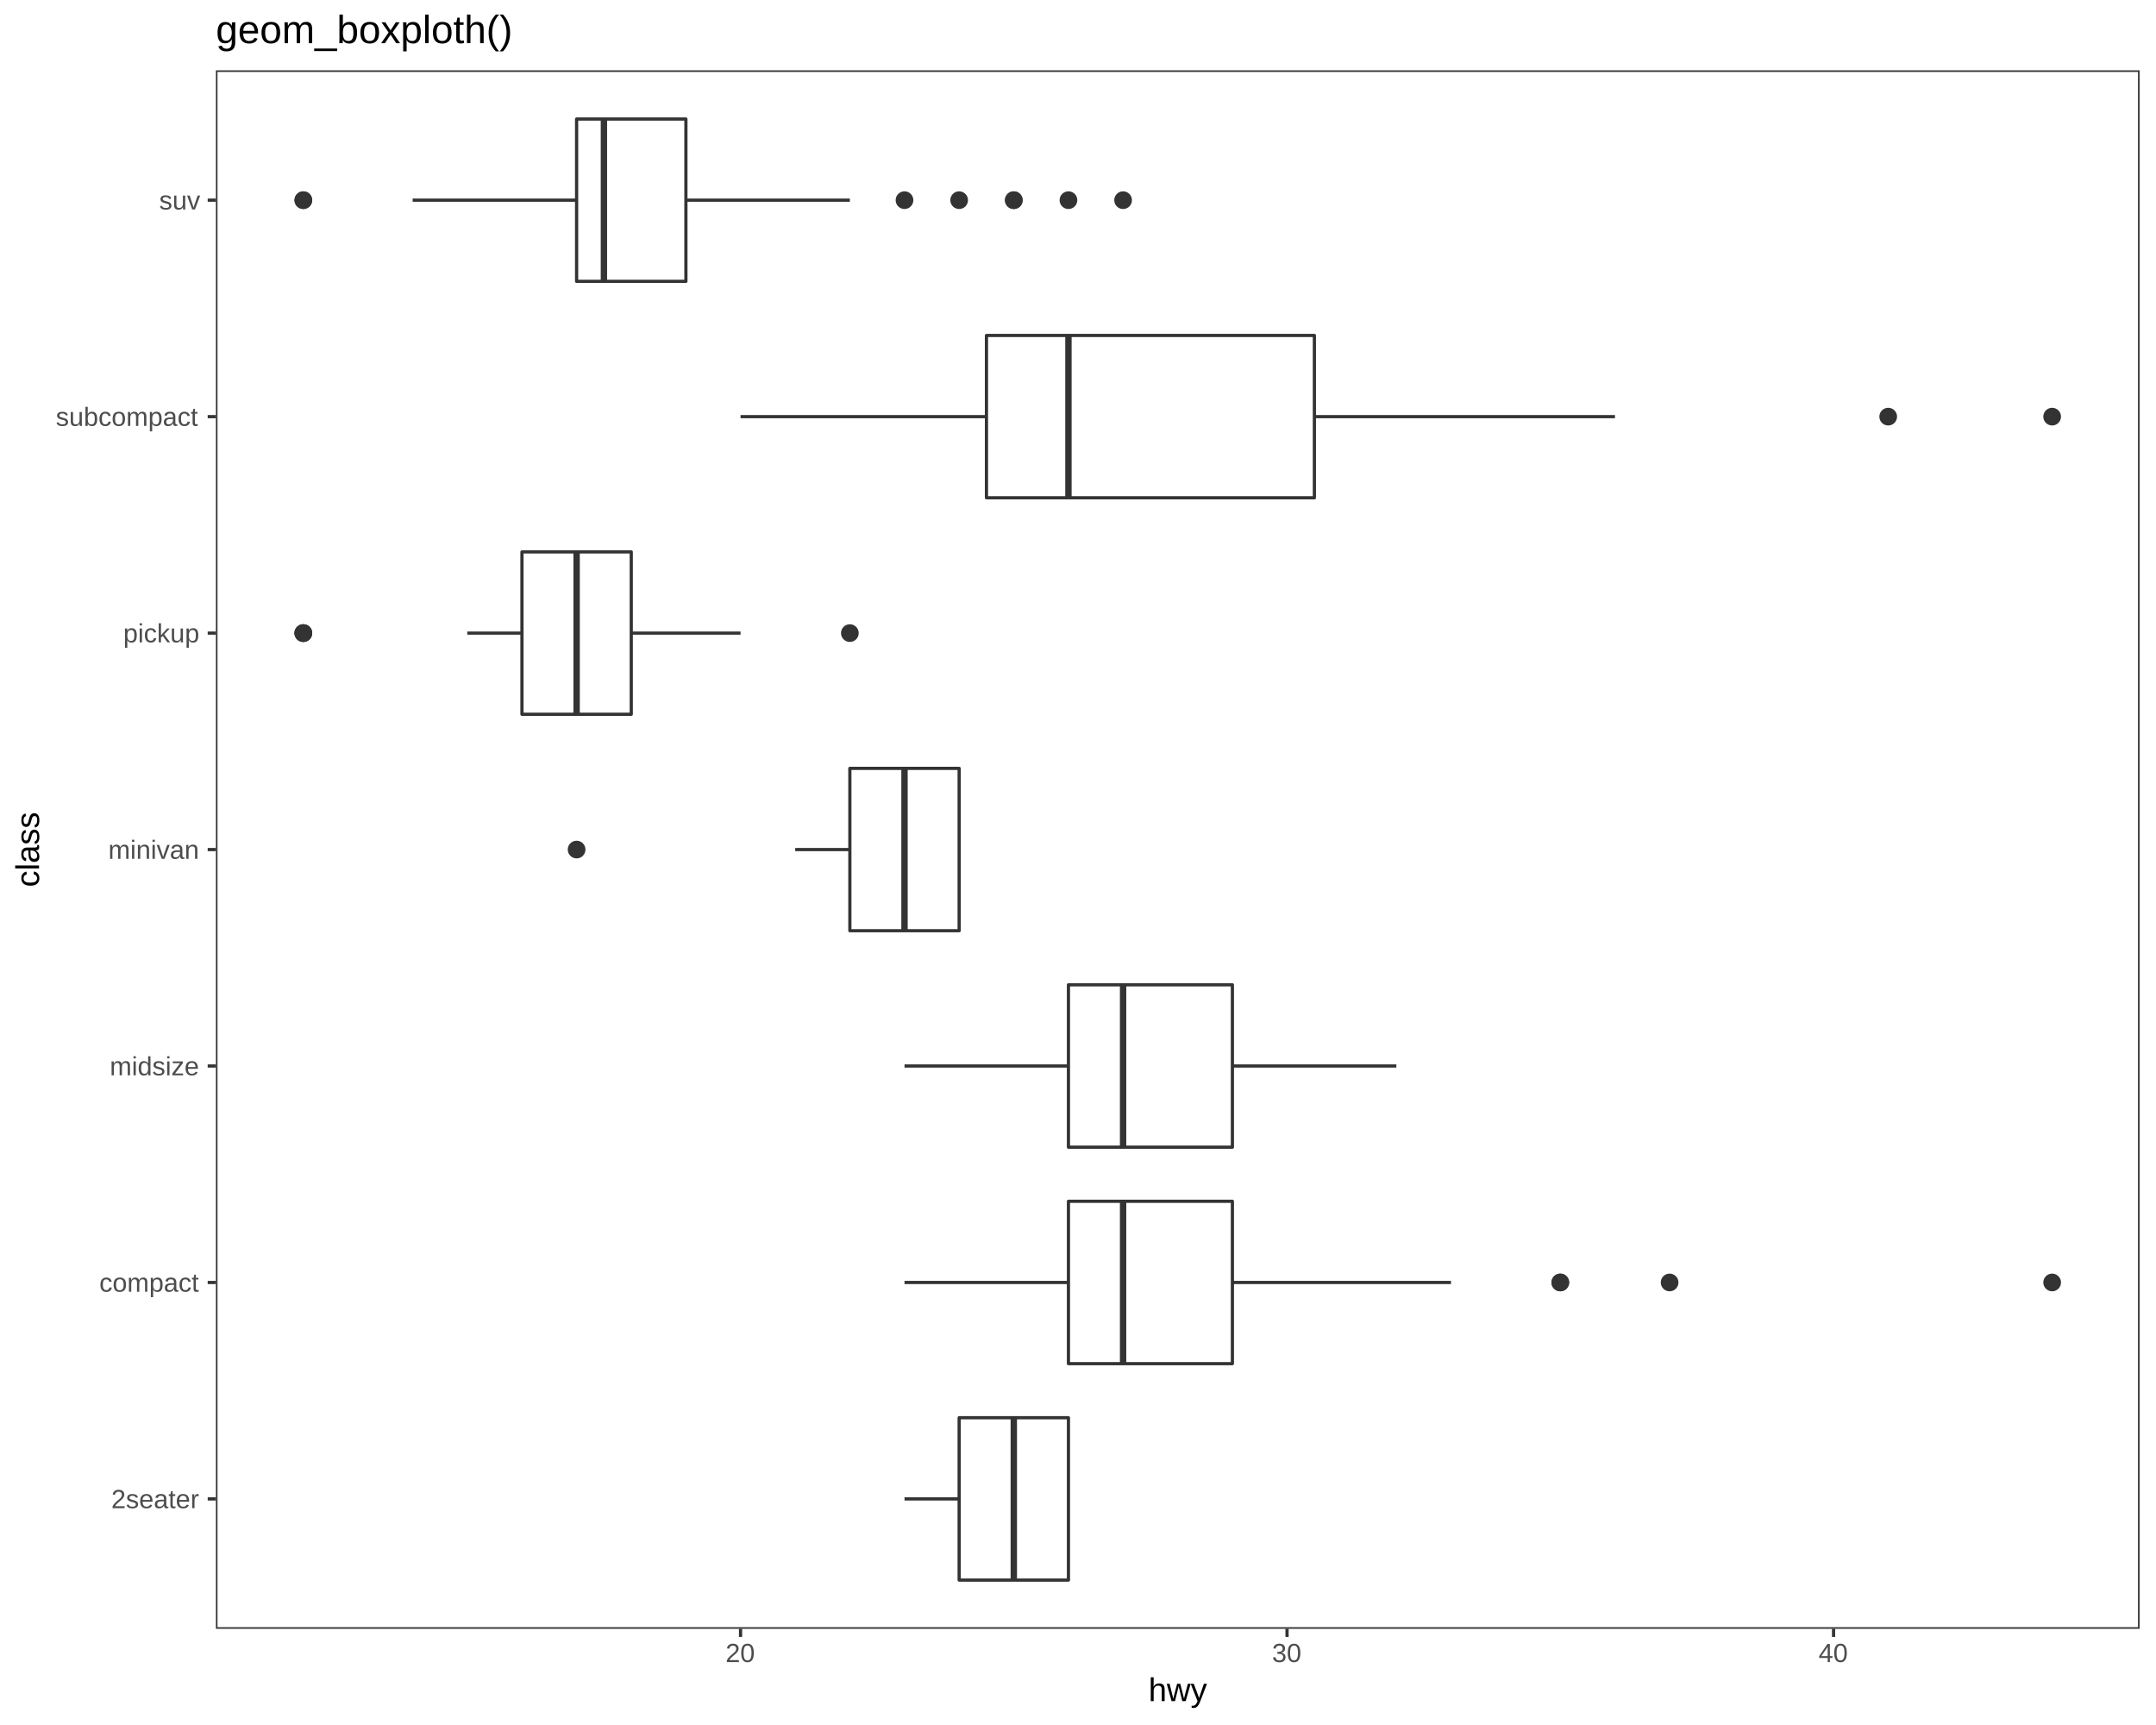
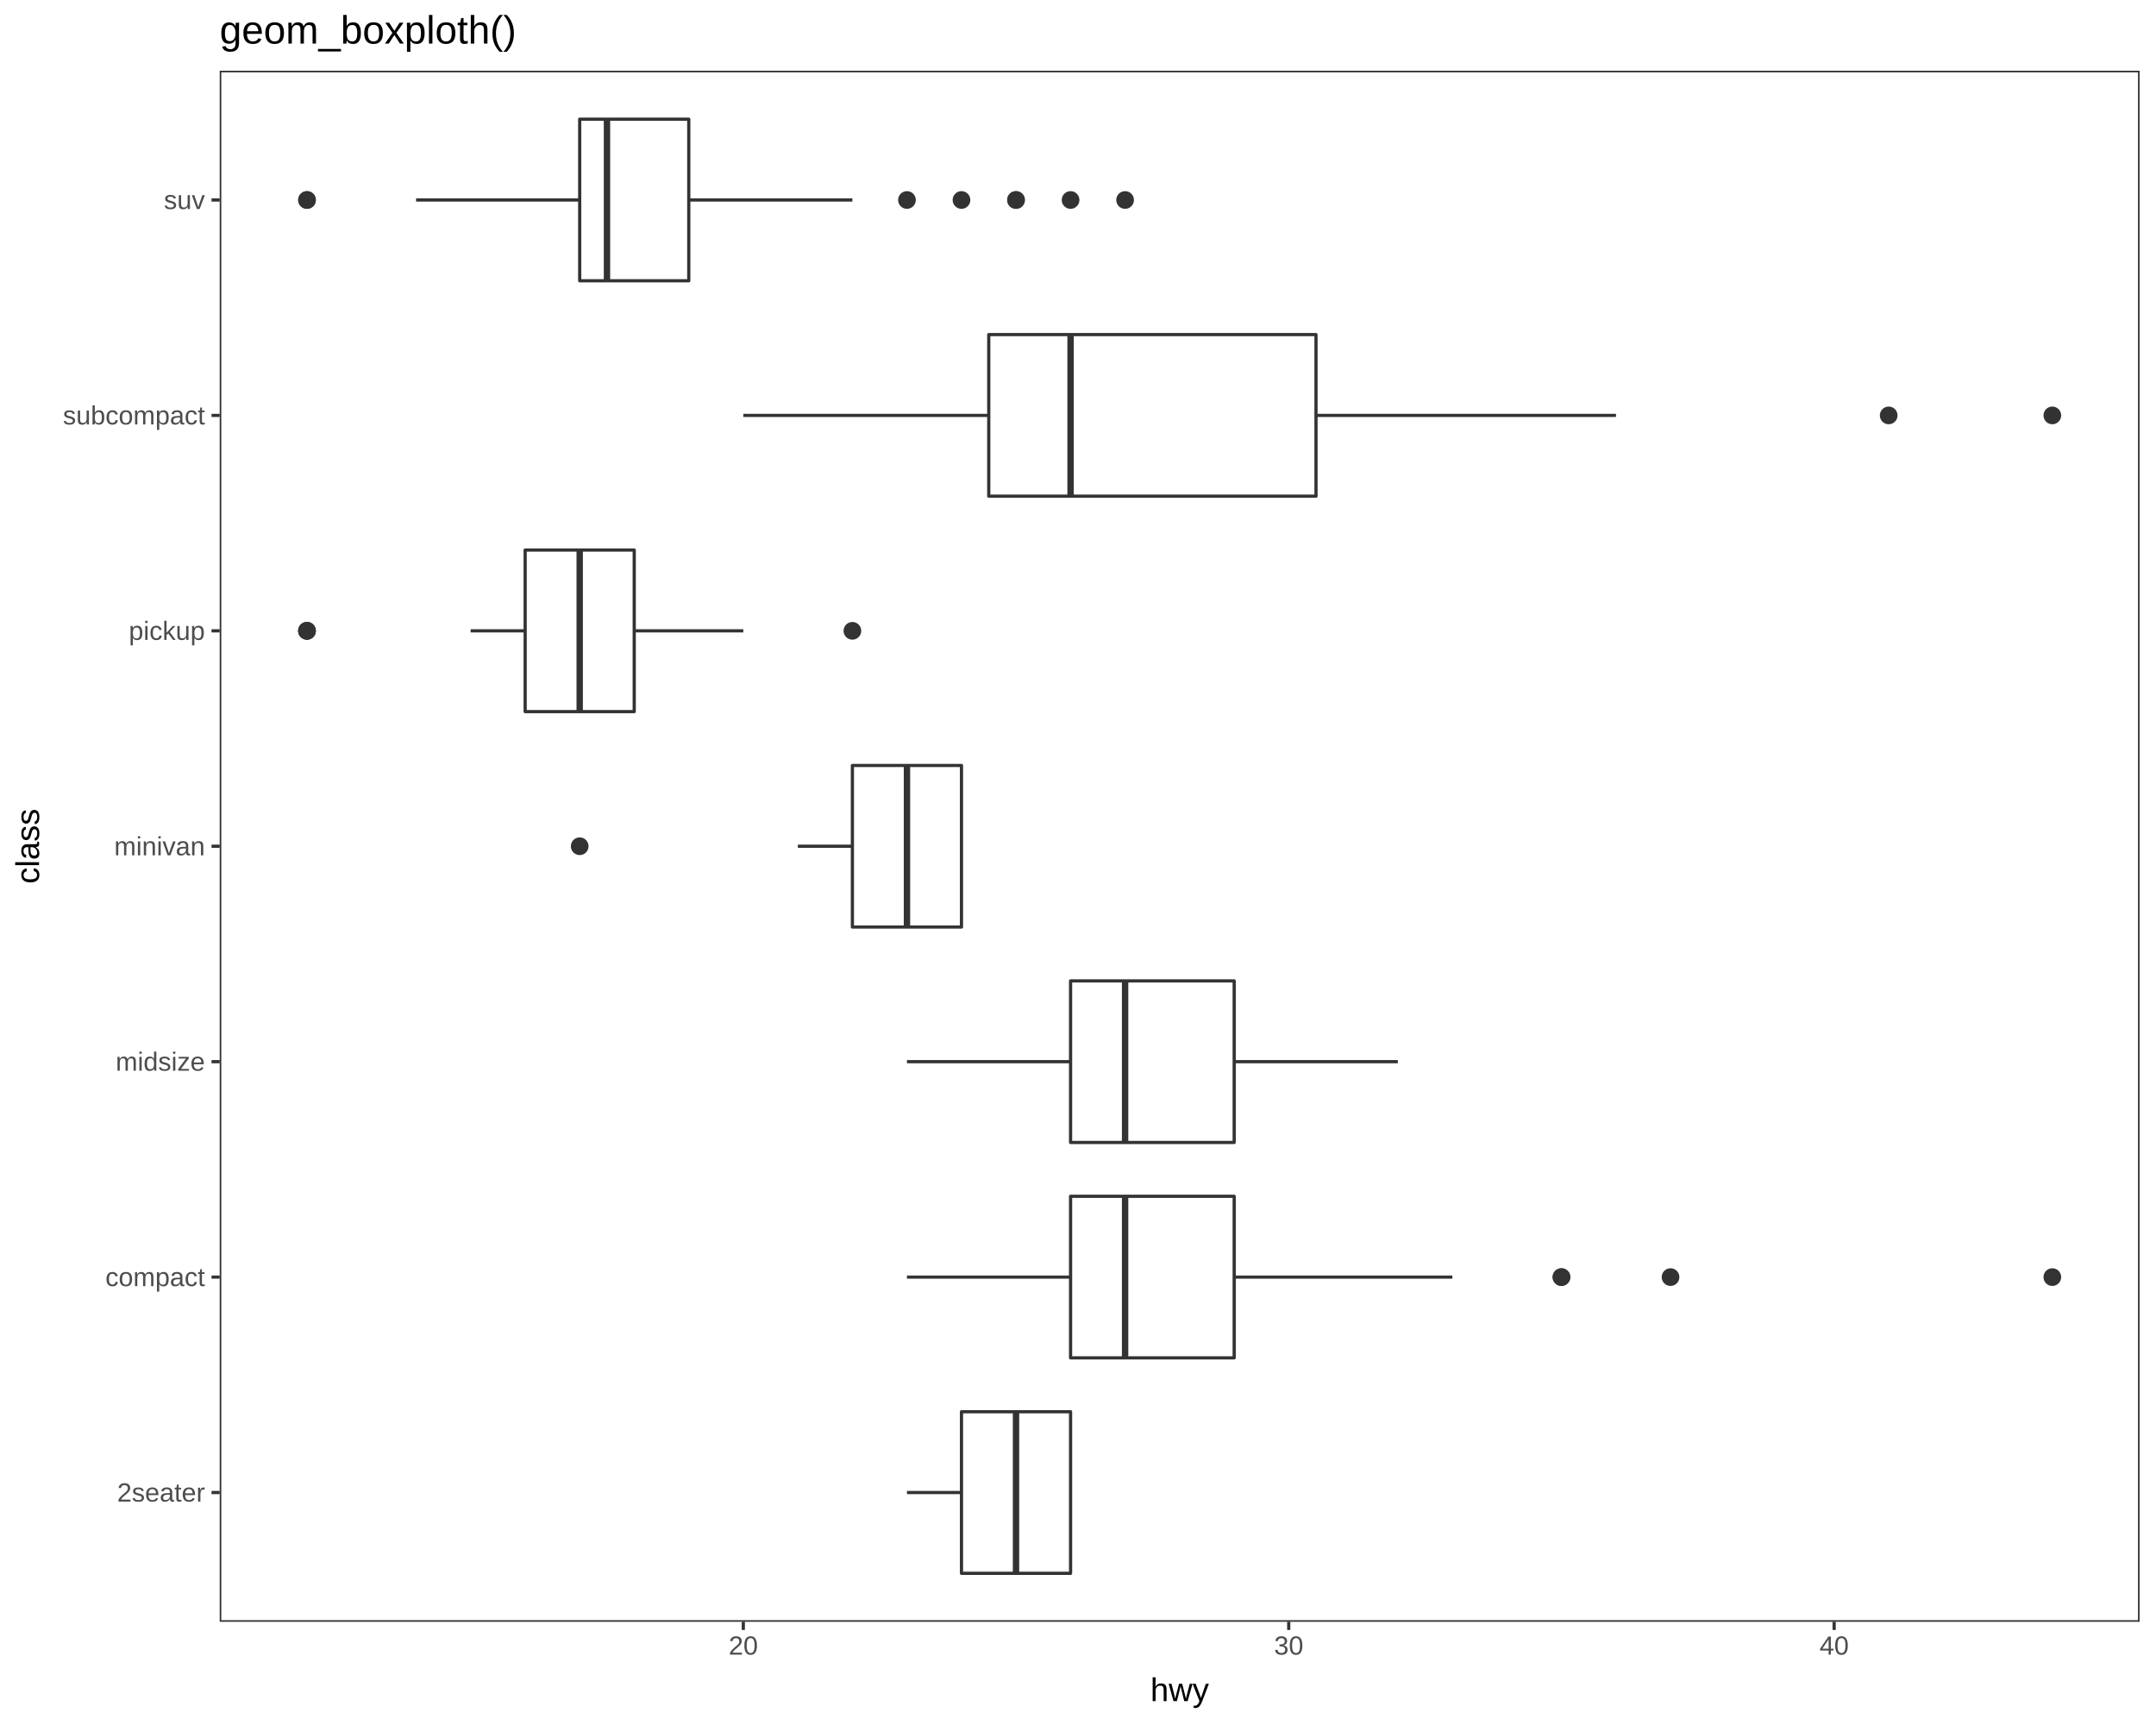
<svg xmlns="http://www.w3.org/2000/svg" viewBox="0 0 720.00 576.00">
  <defs>
    <style type="text/css">
-     line, polyline, path, rect, circle {
+     line, polyline, polygon, path, rect, circle {
      fill: none;
      stroke: #000000;
      stroke-linecap: round;
      stroke-linejoin: round;
      stroke-miterlimit: 10.00;
    }
  </style>
  </defs>
  <rect width="100%" height="100%" style="stroke: none; fill: #FFFFFF;" />
  <rect x="0.00" y="0.00" width="720.00" height="576.00" style="stroke-width: 1.07; stroke: #FFFFFF; fill: #FFFFFF;" />
  <defs>
-     <clipPath id="cpNzIuMTAyM3w3MTQuNTIxfDU0My44NzV8MjMuNDc2Nw==">
-       <rect x="72.10" y="23.48" width="642.42" height="520.40" />
+     <clipPath id="cpNzMuMzd8NzE0LjUyfDU0MS41M3wyMy42Mg==">
+       <rect x="73.37" y="23.62" width="641.15" height="517.91" />
    </clipPath>
  </defs>
-   <rect x="72.10" y="23.48" width="642.42" height="520.40" style="stroke-width: 1.07; stroke: none; fill: #FFFFFF;" clip-path="url(#cpNzIuMTAyM3w3MTQuNTIxfDU0My44NzV8MjMuNDc2Nw==)" />
-   <line x1="356.81" y1="500.51" x2="356.81" y2="500.51" style="stroke-width: 1.07; stroke: #333333; stroke-linecap: butt;" clip-path="url(#cpNzIuMTAyM3w3MTQuNTIxfDU0My44NzV8MjMuNDc2Nw==)" />
-   <line x1="320.31" y1="500.51" x2="302.06" y2="500.51" style="stroke-width: 1.07; stroke: #333333; stroke-linecap: butt;" clip-path="url(#cpNzIuMTAyM3w3MTQuNTIxfDU0My44NzV8MjMuNDc2Nw==)" />
-   <polyline points="356.81,527.61 320.31,527.61 320.31,473.40 356.81,473.40 356.81,527.61 " style="stroke-width: 1.07; stroke: #333333; fill: #FFFFFF;" clip-path="url(#cpNzIuMTAyM3w3MTQuNTIxfDU0My44NzV8MjMuNDc2Nw==)" />
-   <line x1="338.56" y1="527.61" x2="338.56" y2="473.40" style="stroke-width: 2.13; stroke: #333333; stroke-linecap: butt;" clip-path="url(#cpNzIuMTAyM3w3MTQuNTIxfDU0My44NzV8MjMuNDc2Nw==)" />
-   <circle cx="521.07" cy="428.23" r="1.95pt" style="stroke-width: 0.71; stroke: #333333; fill: #333333;" clip-path="url(#cpNzIuMTAyM3w3MTQuNTIxfDU0My44NzV8MjMuNDc2Nw==)" />
-   <circle cx="557.57" cy="428.23" r="1.95pt" style="stroke-width: 0.71; stroke: #333333; fill: #333333;" clip-path="url(#cpNzIuMTAyM3w3MTQuNTIxfDU0My44NzV8MjMuNDc2Nw==)" />
-   <circle cx="521.07" cy="428.23" r="1.95pt" style="stroke-width: 0.71; stroke: #333333; fill: #333333;" clip-path="url(#cpNzIuMTAyM3w3MTQuNTIxfDU0My44NzV8MjMuNDc2Nw==)" />
-   <circle cx="685.32" cy="428.23" r="1.95pt" style="stroke-width: 0.71; stroke: #333333; fill: #333333;" clip-path="url(#cpNzIuMTAyM3w3MTQuNTIxfDU0My44NzV8MjMuNDc2Nw==)" />
-   <line x1="411.56" y1="428.23" x2="484.56" y2="428.23" style="stroke-width: 1.07; stroke: #333333; stroke-linecap: butt;" clip-path="url(#cpNzIuMTAyM3w3MTQuNTIxfDU0My44NzV8MjMuNDc2Nw==)" />
-   <line x1="356.81" y1="428.23" x2="302.06" y2="428.23" style="stroke-width: 1.07; stroke: #333333; stroke-linecap: butt;" clip-path="url(#cpNzIuMTAyM3w3MTQuNTIxfDU0My44NzV8MjMuNDc2Nw==)" />
-   <polyline points="411.56,455.34 356.81,455.34 356.81,401.13 411.56,401.13 411.56,455.34 " style="stroke-width: 1.07; stroke: #333333; fill: #FFFFFF;" clip-path="url(#cpNzIuMTAyM3w3MTQuNTIxfDU0My44NzV8MjMuNDc2Nw==)" />
-   <line x1="375.06" y1="455.34" x2="375.06" y2="401.13" style="stroke-width: 2.13; stroke: #333333; stroke-linecap: butt;" clip-path="url(#cpNzIuMTAyM3w3MTQuNTIxfDU0My44NzV8MjMuNDc2Nw==)" />
-   <line x1="411.56" y1="355.95" x2="466.31" y2="355.95" style="stroke-width: 1.07; stroke: #333333; stroke-linecap: butt;" clip-path="url(#cpNzIuMTAyM3w3MTQuNTIxfDU0My44NzV8MjMuNDc2Nw==)" />
-   <line x1="356.81" y1="355.95" x2="302.06" y2="355.95" style="stroke-width: 1.07; stroke: #333333; stroke-linecap: butt;" clip-path="url(#cpNzIuMTAyM3w3MTQuNTIxfDU0My44NzV8MjMuNDc2Nw==)" />
-   <polyline points="411.56,383.06 356.81,383.06 356.81,328.85 411.56,328.85 411.56,383.06 " style="stroke-width: 1.07; stroke: #333333; fill: #FFFFFF;" clip-path="url(#cpNzIuMTAyM3w3MTQuNTIxfDU0My44NzV8MjMuNDc2Nw==)" />
-   <line x1="375.06" y1="383.06" x2="375.06" y2="328.85" style="stroke-width: 2.13; stroke: #333333; stroke-linecap: butt;" clip-path="url(#cpNzIuMTAyM3w3MTQuNTIxfDU0My44NzV8MjMuNDc2Nw==)" />
-   <circle cx="192.56" cy="283.68" r="1.95pt" style="stroke-width: 0.71; stroke: #333333; fill: #333333;" clip-path="url(#cpNzIuMTAyM3w3MTQuNTIxfDU0My44NzV8MjMuNDc2Nw==)" />
-   <line x1="320.31" y1="283.68" x2="320.31" y2="283.68" style="stroke-width: 1.07; stroke: #333333; stroke-linecap: butt;" clip-path="url(#cpNzIuMTAyM3w3MTQuNTIxfDU0My44NzV8MjMuNDc2Nw==)" />
-   <line x1="283.81" y1="283.68" x2="265.56" y2="283.68" style="stroke-width: 1.07; stroke: #333333; stroke-linecap: butt;" clip-path="url(#cpNzIuMTAyM3w3MTQuNTIxfDU0My44NzV8MjMuNDc2Nw==)" />
-   <polyline points="320.31,310.78 283.81,310.78 283.81,256.57 320.31,256.57 320.31,310.78 " style="stroke-width: 1.07; stroke: #333333; fill: #FFFFFF;" clip-path="url(#cpNzIuMTAyM3w3MTQuNTIxfDU0My44NzV8MjMuNDc2Nw==)" />
-   <line x1="302.06" y1="310.78" x2="302.06" y2="256.57" style="stroke-width: 2.13; stroke: #333333; stroke-linecap: butt;" clip-path="url(#cpNzIuMTAyM3w3MTQuNTIxfDU0My44NzV8MjMuNDc2Nw==)" />
-   <circle cx="101.30" cy="211.40" r="1.95pt" style="stroke-width: 0.71; stroke: #333333; fill: #333333;" clip-path="url(#cpNzIuMTAyM3w3MTQuNTIxfDU0My44NzV8MjMuNDc2Nw==)" />
-   <circle cx="101.30" cy="211.40" r="1.95pt" style="stroke-width: 0.71; stroke: #333333; fill: #333333;" clip-path="url(#cpNzIuMTAyM3w3MTQuNTIxfDU0My44NzV8MjMuNDc2Nw==)" />
-   <circle cx="101.30" cy="211.40" r="1.95pt" style="stroke-width: 0.71; stroke: #333333; fill: #333333;" clip-path="url(#cpNzIuMTAyM3w3MTQuNTIxfDU0My44NzV8MjMuNDc2Nw==)" />
-   <circle cx="283.81" cy="211.40" r="1.95pt" style="stroke-width: 0.71; stroke: #333333; fill: #333333;" clip-path="url(#cpNzIuMTAyM3w3MTQuNTIxfDU0My44NzV8MjMuNDc2Nw==)" />
-   <line x1="210.81" y1="211.40" x2="247.31" y2="211.40" style="stroke-width: 1.07; stroke: #333333; stroke-linecap: butt;" clip-path="url(#cpNzIuMTAyM3w3MTQuNTIxfDU0My44NzV8MjMuNDc2Nw==)" />
-   <line x1="174.31" y1="211.40" x2="156.05" y2="211.40" style="stroke-width: 1.07; stroke: #333333; stroke-linecap: butt;" clip-path="url(#cpNzIuMTAyM3w3MTQuNTIxfDU0My44NzV8MjMuNDc2Nw==)" />
-   <polyline points="210.81,238.50 174.31,238.50 174.31,184.29 210.81,184.29 210.81,238.50 " style="stroke-width: 1.07; stroke: #333333; fill: #FFFFFF;" clip-path="url(#cpNzIuMTAyM3w3MTQuNTIxfDU0My44NzV8MjMuNDc2Nw==)" />
-   <line x1="192.56" y1="238.50" x2="192.56" y2="184.29" style="stroke-width: 2.13; stroke: #333333; stroke-linecap: butt;" clip-path="url(#cpNzIuMTAyM3w3MTQuNTIxfDU0My44NzV8MjMuNDc2Nw==)" />
-   <circle cx="685.32" cy="139.12" r="1.95pt" style="stroke-width: 0.71; stroke: #333333; fill: #333333;" clip-path="url(#cpNzIuMTAyM3w3MTQuNTIxfDU0My44NzV8MjMuNDc2Nw==)" />
-   <circle cx="630.57" cy="139.12" r="1.95pt" style="stroke-width: 0.71; stroke: #333333; fill: #333333;" clip-path="url(#cpNzIuMTAyM3w3MTQuNTIxfDU0My44NzV8MjMuNDc2Nw==)" />
-   <line x1="438.94" y1="139.12" x2="539.32" y2="139.12" style="stroke-width: 1.07; stroke: #333333; stroke-linecap: butt;" clip-path="url(#cpNzIuMTAyM3w3MTQuNTIxfDU0My44NzV8MjMuNDc2Nw==)" />
-   <line x1="329.43" y1="139.12" x2="247.31" y2="139.12" style="stroke-width: 1.07; stroke: #333333; stroke-linecap: butt;" clip-path="url(#cpNzIuMTAyM3w3MTQuNTIxfDU0My44NzV8MjMuNDc2Nw==)" />
-   <polyline points="438.94,166.22 329.43,166.22 329.43,112.02 438.94,112.02 438.94,166.22 " style="stroke-width: 1.07; stroke: #333333; fill: #FFFFFF;" clip-path="url(#cpNzIuMTAyM3w3MTQuNTIxfDU0My44NzV8MjMuNDc2Nw==)" />
-   <line x1="356.81" y1="166.22" x2="356.81" y2="112.02" style="stroke-width: 2.13; stroke: #333333; stroke-linecap: butt;" clip-path="url(#cpNzIuMTAyM3w3MTQuNTIxfDU0My44NzV8MjMuNDc2Nw==)" />
-   <circle cx="101.30" cy="66.84" r="1.95pt" style="stroke-width: 0.71; stroke: #333333; fill: #333333;" clip-path="url(#cpNzIuMTAyM3w3MTQuNTIxfDU0My44NzV8MjMuNDc2Nw==)" />
-   <circle cx="101.30" cy="66.84" r="1.95pt" style="stroke-width: 0.71; stroke: #333333; fill: #333333;" clip-path="url(#cpNzIuMTAyM3w3MTQuNTIxfDU0My44NzV8MjMuNDc2Nw==)" />
-   <circle cx="338.56" cy="66.84" r="1.95pt" style="stroke-width: 0.71; stroke: #333333; fill: #333333;" clip-path="url(#cpNzIuMTAyM3w3MTQuNTIxfDU0My44NzV8MjMuNDc2Nw==)" />
-   <circle cx="320.31" cy="66.84" r="1.95pt" style="stroke-width: 0.71; stroke: #333333; fill: #333333;" clip-path="url(#cpNzIuMTAyM3w3MTQuNTIxfDU0My44NzV8MjMuNDc2Nw==)" />
-   <circle cx="375.06" cy="66.84" r="1.95pt" style="stroke-width: 0.71; stroke: #333333; fill: #333333;" clip-path="url(#cpNzIuMTAyM3w3MTQuNTIxfDU0My44NzV8MjMuNDc2Nw==)" />
-   <circle cx="338.56" cy="66.84" r="1.95pt" style="stroke-width: 0.71; stroke: #333333; fill: #333333;" clip-path="url(#cpNzIuMTAyM3w3MTQuNTIxfDU0My44NzV8MjMuNDc2Nw==)" />
-   <circle cx="356.81" cy="66.84" r="1.95pt" style="stroke-width: 0.71; stroke: #333333; fill: #333333;" clip-path="url(#cpNzIuMTAyM3w3MTQuNTIxfDU0My44NzV8MjMuNDc2Nw==)" />
-   <circle cx="302.06" cy="66.84" r="1.95pt" style="stroke-width: 0.71; stroke: #333333; fill: #333333;" clip-path="url(#cpNzIuMTAyM3w3MTQuNTIxfDU0My44NzV8MjMuNDc2Nw==)" />
-   <line x1="229.06" y1="66.84" x2="283.81" y2="66.84" style="stroke-width: 1.07; stroke: #333333; stroke-linecap: butt;" clip-path="url(#cpNzIuMTAyM3w3MTQuNTIxfDU0My44NzV8MjMuNDc2Nw==)" />
-   <line x1="192.56" y1="66.84" x2="137.80" y2="66.84" style="stroke-width: 1.07; stroke: #333333; stroke-linecap: butt;" clip-path="url(#cpNzIuMTAyM3w3MTQuNTIxfDU0My44NzV8MjMuNDc2Nw==)" />
-   <polyline points="229.06,93.95 192.56,93.95 192.56,39.74 229.06,39.74 229.06,93.95 " style="stroke-width: 1.07; stroke: #333333; fill: #FFFFFF;" clip-path="url(#cpNzIuMTAyM3w3MTQuNTIxfDU0My44NzV8MjMuNDc2Nw==)" />
-   <line x1="201.68" y1="93.95" x2="201.68" y2="39.74" style="stroke-width: 2.13; stroke: #333333; stroke-linecap: butt;" clip-path="url(#cpNzIuMTAyM3w3MTQuNTIxfDU0My44NzV8MjMuNDc2Nw==)" />
-   <rect x="72.10" y="23.48" width="642.42" height="520.40" style="stroke-width: 1.07; stroke: #333333;" clip-path="url(#cpNzIuMTAyM3w3MTQuNTIxfDU0My44NzV8MjMuNDc2Nw==)" />
+   <rect x="73.37" y="23.62" width="641.15" height="517.91" style="stroke-width: 1.07; stroke: none; fill: #FFFFFF;" clip-path="url(#cpNzMuMzd8NzE0LjUyfDU0MS41M3wyMy42Mg==)" />
+   <line x1="357.52" y1="498.37" x2="357.52" y2="498.37" style="stroke-width: 1.07; stroke: #333333; stroke-linecap: butt;" clip-path="url(#cpNzMuMzd8NzE0LjUyfDU0MS41M3wyMy42Mg==)" />
+   <line x1="321.09" y1="498.37" x2="302.88" y2="498.37" style="stroke-width: 1.07; stroke: #333333; stroke-linecap: butt;" clip-path="url(#cpNzMuMzd8NzE0LjUyfDU0MS41M3wyMy42Mg==)" />
+   <polygon points="357.52,525.35 321.09,525.35 321.09,471.40 357.52,471.40 357.52,525.35 " style="stroke-width: 1.07; stroke: #333333; fill: #FFFFFF;" clip-path="url(#cpNzMuMzd8NzE0LjUyfDU0MS41M3wyMy42Mg==)" />
+   <line x1="339.30" y1="525.35" x2="339.30" y2="471.40" style="stroke-width: 2.13; stroke: #333333; stroke-linecap: butt;" clip-path="url(#cpNzMuMzd8NzE0LjUyfDU0MS41M3wyMy42Mg==)" />
+   <circle cx="521.45" cy="426.44" r="1.95pt" style="stroke-width: 0.71; stroke: #333333; fill: #333333;" clip-path="url(#cpNzMuMzd8NzE0LjUyfDU0MS41M3wyMy42Mg==)" />
+   <circle cx="557.88" cy="426.44" r="1.95pt" style="stroke-width: 0.71; stroke: #333333; fill: #333333;" clip-path="url(#cpNzMuMzd8NzE0LjUyfDU0MS41M3wyMy42Mg==)" />
+   <circle cx="521.45" cy="426.44" r="1.95pt" style="stroke-width: 0.71; stroke: #333333; fill: #333333;" clip-path="url(#cpNzMuMzd8NzE0LjUyfDU0MS41M3wyMy42Mg==)" />
+   <circle cx="685.38" cy="426.44" r="1.95pt" style="stroke-width: 0.71; stroke: #333333; fill: #333333;" clip-path="url(#cpNzMuMzd8NzE0LjUyfDU0MS41M3wyMy42Mg==)" />
+   <line x1="412.16" y1="426.44" x2="485.02" y2="426.44" style="stroke-width: 1.07; stroke: #333333; stroke-linecap: butt;" clip-path="url(#cpNzMuMzd8NzE0LjUyfDU0MS41M3wyMy42Mg==)" />
+   <line x1="357.52" y1="426.44" x2="302.88" y2="426.44" style="stroke-width: 1.07; stroke: #333333; stroke-linecap: butt;" clip-path="url(#cpNzMuMzd8NzE0LjUyfDU0MS41M3wyMy42Mg==)" />
+   <polygon points="412.16,453.41 357.52,453.41 357.52,399.46 412.16,399.46 412.16,453.41 " style="stroke-width: 1.07; stroke: #333333; fill: #FFFFFF;" clip-path="url(#cpNzMuMzd8NzE0LjUyfDU0MS41M3wyMy42Mg==)" />
+   <line x1="375.73" y1="453.41" x2="375.73" y2="399.46" style="stroke-width: 2.13; stroke: #333333; stroke-linecap: butt;" clip-path="url(#cpNzMuMzd8NzE0LjUyfDU0MS41M3wyMy42Mg==)" />
+   <line x1="412.16" y1="354.51" x2="466.81" y2="354.51" style="stroke-width: 1.07; stroke: #333333; stroke-linecap: butt;" clip-path="url(#cpNzMuMzd8NzE0LjUyfDU0MS41M3wyMy42Mg==)" />
+   <line x1="357.52" y1="354.51" x2="302.88" y2="354.51" style="stroke-width: 1.07; stroke: #333333; stroke-linecap: butt;" clip-path="url(#cpNzMuMzd8NzE0LjUyfDU0MS41M3wyMy42Mg==)" />
+   <polygon points="412.16,381.48 357.52,381.48 357.52,327.53 412.16,327.53 412.16,381.48 " style="stroke-width: 1.07; stroke: #333333; fill: #FFFFFF;" clip-path="url(#cpNzMuMzd8NzE0LjUyfDU0MS41M3wyMy42Mg==)" />
+   <line x1="375.73" y1="381.48" x2="375.73" y2="327.53" style="stroke-width: 2.13; stroke: #333333; stroke-linecap: butt;" clip-path="url(#cpNzMuMzd8NzE0LjUyfDU0MS41M3wyMy42Mg==)" />
+   <circle cx="193.59" cy="282.57" r="1.95pt" style="stroke-width: 0.71; stroke: #333333; fill: #333333;" clip-path="url(#cpNzMuMzd8NzE0LjUyfDU0MS41M3wyMy42Mg==)" />
+   <line x1="321.09" y1="282.57" x2="321.09" y2="282.57" style="stroke-width: 1.07; stroke: #333333; stroke-linecap: butt;" clip-path="url(#cpNzMuMzd8NzE0LjUyfDU0MS41M3wyMy42Mg==)" />
+   <line x1="284.66" y1="282.57" x2="266.45" y2="282.57" style="stroke-width: 1.07; stroke: #333333; stroke-linecap: butt;" clip-path="url(#cpNzMuMzd8NzE0LjUyfDU0MS41M3wyMy42Mg==)" />
+   <polygon points="321.09,309.55 284.66,309.55 284.66,255.60 321.09,255.60 321.09,309.55 " style="stroke-width: 1.07; stroke: #333333; fill: #FFFFFF;" clip-path="url(#cpNzMuMzd8NzE0LjUyfDU0MS41M3wyMy42Mg==)" />
+   <line x1="302.88" y1="309.55" x2="302.88" y2="255.60" style="stroke-width: 2.13; stroke: #333333; stroke-linecap: butt;" clip-path="url(#cpNzMuMzd8NzE0LjUyfDU0MS41M3wyMy42Mg==)" />
+   <circle cx="102.52" cy="210.64" r="1.95pt" style="stroke-width: 0.71; stroke: #333333; fill: #333333;" clip-path="url(#cpNzMuMzd8NzE0LjUyfDU0MS41M3wyMy42Mg==)" />
+   <circle cx="102.52" cy="210.64" r="1.95pt" style="stroke-width: 0.71; stroke: #333333; fill: #333333;" clip-path="url(#cpNzMuMzd8NzE0LjUyfDU0MS41M3wyMy42Mg==)" />
+   <circle cx="102.52" cy="210.64" r="1.95pt" style="stroke-width: 0.71; stroke: #333333; fill: #333333;" clip-path="url(#cpNzMuMzd8NzE0LjUyfDU0MS41M3wyMy42Mg==)" />
+   <circle cx="284.66" cy="210.64" r="1.95pt" style="stroke-width: 0.71; stroke: #333333; fill: #333333;" clip-path="url(#cpNzMuMzd8NzE0LjUyfDU0MS41M3wyMy42Mg==)" />
+   <line x1="211.80" y1="210.64" x2="248.23" y2="210.64" style="stroke-width: 1.07; stroke: #333333; stroke-linecap: butt;" clip-path="url(#cpNzMuMzd8NzE0LjUyfDU0MS41M3wyMy42Mg==)" />
+   <line x1="175.38" y1="210.64" x2="157.16" y2="210.64" style="stroke-width: 1.07; stroke: #333333; stroke-linecap: butt;" clip-path="url(#cpNzMuMzd8NzE0LjUyfDU0MS41M3wyMy42Mg==)" />
+   <polygon points="211.80,237.62 175.38,237.62 175.38,183.67 211.80,183.67 211.80,237.62 " style="stroke-width: 1.07; stroke: #333333; fill: #FFFFFF;" clip-path="url(#cpNzMuMzd8NzE0LjUyfDU0MS41M3wyMy42Mg==)" />
+   <line x1="193.59" y1="237.62" x2="193.59" y2="183.67" style="stroke-width: 2.13; stroke: #333333; stroke-linecap: butt;" clip-path="url(#cpNzMuMzd8NzE0LjUyfDU0MS41M3wyMy42Mg==)" />
+   <circle cx="685.38" cy="138.71" r="1.95pt" style="stroke-width: 0.71; stroke: #333333; fill: #333333;" clip-path="url(#cpNzMuMzd8NzE0LjUyfDU0MS41M3wyMy42Mg==)" />
+   <circle cx="630.73" cy="138.71" r="1.95pt" style="stroke-width: 0.71; stroke: #333333; fill: #333333;" clip-path="url(#cpNzMuMzd8NzE0LjUyfDU0MS41M3wyMy42Mg==)" />
+   <line x1="439.48" y1="138.71" x2="539.66" y2="138.71" style="stroke-width: 1.07; stroke: #333333; stroke-linecap: butt;" clip-path="url(#cpNzMuMzd8NzE0LjUyfDU0MS41M3wyMy42Mg==)" />
+   <line x1="330.20" y1="138.71" x2="248.23" y2="138.71" style="stroke-width: 1.07; stroke: #333333; stroke-linecap: butt;" clip-path="url(#cpNzMuMzd8NzE0LjUyfDU0MS41M3wyMy42Mg==)" />
+   <polygon points="439.48,165.68 330.20,165.68 330.20,111.73 439.48,111.73 439.48,165.68 " style="stroke-width: 1.07; stroke: #333333; fill: #FFFFFF;" clip-path="url(#cpNzMuMzd8NzE0LjUyfDU0MS41M3wyMy42Mg==)" />
+   <line x1="357.52" y1="165.68" x2="357.52" y2="111.73" style="stroke-width: 2.13; stroke: #333333; stroke-linecap: butt;" clip-path="url(#cpNzMuMzd8NzE0LjUyfDU0MS41M3wyMy42Mg==)" />
+   <circle cx="102.52" cy="66.78" r="1.95pt" style="stroke-width: 0.71; stroke: #333333; fill: #333333;" clip-path="url(#cpNzMuMzd8NzE0LjUyfDU0MS41M3wyMy42Mg==)" />
+   <circle cx="102.52" cy="66.78" r="1.95pt" style="stroke-width: 0.71; stroke: #333333; fill: #333333;" clip-path="url(#cpNzMuMzd8NzE0LjUyfDU0MS41M3wyMy42Mg==)" />
+   <circle cx="339.30" cy="66.78" r="1.95pt" style="stroke-width: 0.71; stroke: #333333; fill: #333333;" clip-path="url(#cpNzMuMzd8NzE0LjUyfDU0MS41M3wyMy42Mg==)" />
+   <circle cx="321.09" cy="66.78" r="1.95pt" style="stroke-width: 0.71; stroke: #333333; fill: #333333;" clip-path="url(#cpNzMuMzd8NzE0LjUyfDU0MS41M3wyMy42Mg==)" />
+   <circle cx="375.73" cy="66.78" r="1.95pt" style="stroke-width: 0.71; stroke: #333333; fill: #333333;" clip-path="url(#cpNzMuMzd8NzE0LjUyfDU0MS41M3wyMy42Mg==)" />
+   <circle cx="339.30" cy="66.78" r="1.95pt" style="stroke-width: 0.71; stroke: #333333; fill: #333333;" clip-path="url(#cpNzMuMzd8NzE0LjUyfDU0MS41M3wyMy42Mg==)" />
+   <circle cx="357.52" cy="66.78" r="1.95pt" style="stroke-width: 0.71; stroke: #333333; fill: #333333;" clip-path="url(#cpNzMuMzd8NzE0LjUyfDU0MS41M3wyMy42Mg==)" />
+   <circle cx="302.88" cy="66.78" r="1.95pt" style="stroke-width: 0.71; stroke: #333333; fill: #333333;" clip-path="url(#cpNzMuMzd8NzE0LjUyfDU0MS41M3wyMy42Mg==)" />
+   <line x1="230.02" y1="66.78" x2="284.66" y2="66.78" style="stroke-width: 1.07; stroke: #333333; stroke-linecap: butt;" clip-path="url(#cpNzMuMzd8NzE0LjUyfDU0MS41M3wyMy42Mg==)" />
+   <line x1="193.59" y1="66.78" x2="138.95" y2="66.78" style="stroke-width: 1.07; stroke: #333333; stroke-linecap: butt;" clip-path="url(#cpNzMuMzd8NzE0LjUyfDU0MS41M3wyMy42Mg==)" />
+   <polygon points="230.02,93.75 193.59,93.75 193.59,39.80 230.02,39.80 230.02,93.75 " style="stroke-width: 1.07; stroke: #333333; fill: #FFFFFF;" clip-path="url(#cpNzMuMzd8NzE0LjUyfDU0MS41M3wyMy42Mg==)" />
+   <line x1="202.70" y1="93.75" x2="202.70" y2="39.80" style="stroke-width: 2.13; stroke: #333333; stroke-linecap: butt;" clip-path="url(#cpNzMuMzd8NzE0LjUyfDU0MS41M3wyMy42Mg==)" />
+   <rect x="73.37" y="23.62" width="641.15" height="517.91" style="stroke-width: 1.07; stroke: #333333;" clip-path="url(#cpNzMuMzd8NzE0LjUyfDU0MS41M3wyMy42Mg==)" />
  <defs>
-     <clipPath id="cpMHw3MjB8NTc2fDA=">
+     <clipPath id="cpMC4wMHw3MjAuMDB8NTc2LjAwfDAuMDA=">
      <rect x="0.00" y="0.00" width="720.00" height="576.00" />
    </clipPath>
  </defs>
-   <g clip-path="url(#cpMHw3MjB8NTc2fDA=)">
-     <text x="37.15" y="503.60" style="font-size: 8.80px; fill: #4D4D4D; font-family: Liberation Sans;" textLength="30.02px" lengthAdjust="spacingAndGlyphs">2seater</text>
+   <g clip-path="url(#cpMC4wMHw3MjAuMDB8NTc2LjAwfDAuMDA=)">
+     <text x="39.12" y="501.40" style="font-size: 8.80px; fill: #4D4D4D; font-family: Liberation Sans;" textLength="29.33px" lengthAdjust="spacingAndGlyphs">2seater</text>
  </g>
-   <g clip-path="url(#cpMHw3MjB8NTc2fDA=)">
-     <text x="33.16" y="431.32" style="font-size: 8.80px; fill: #4D4D4D; font-family: Liberation Sans;" textLength="34.01px" lengthAdjust="spacingAndGlyphs">compact</text>
+   <g clip-path="url(#cpMC4wMHw3MjAuMDB8NTc2LjAwfDAuMDA=)">
+     <text x="35.19" y="429.46" style="font-size: 8.80px; fill: #4D4D4D; font-family: Liberation Sans;" textLength="33.25px" lengthAdjust="spacingAndGlyphs">compact</text>
  </g>
-   <g clip-path="url(#cpMHw3MjB8NTc2fDA=)">
-     <text x="36.66" y="359.05" style="font-size: 8.80px; fill: #4D4D4D; font-family: Liberation Sans;" textLength="30.51px" lengthAdjust="spacingAndGlyphs">midsize</text>
+   <g clip-path="url(#cpMC4wMHw3MjAuMDB8NTc2LjAwfDAuMDA=)">
+     <text x="38.62" y="357.53" style="font-size: 8.80px; fill: #4D4D4D; font-family: Liberation Sans;" textLength="29.83px" lengthAdjust="spacingAndGlyphs">midsize</text>
  </g>
-   <g clip-path="url(#cpMHw3MjB8NTc2fDA=)">
-     <text x="36.16" y="286.77" style="font-size: 8.80px; fill: #4D4D4D; font-family: Liberation Sans;" textLength="31.01px" lengthAdjust="spacingAndGlyphs">minivan</text>
+   <g clip-path="url(#cpMC4wMHw3MjAuMDB8NTc2LjAwfDAuMDA=)">
+     <text x="38.13" y="285.60" style="font-size: 8.80px; fill: #4D4D4D; font-family: Liberation Sans;" textLength="30.31px" lengthAdjust="spacingAndGlyphs">minivan</text>
  </g>
-   <g clip-path="url(#cpMHw3MjB8NTc2fDA=)">
-     <text x="41.16" y="214.49" style="font-size: 8.80px; fill: #4D4D4D; font-family: Liberation Sans;" textLength="26.02px" lengthAdjust="spacingAndGlyphs">pickup</text>
+   <g clip-path="url(#cpMC4wMHw3MjAuMDB8NTc2LjAwfDAuMDA=)">
+     <text x="43.01" y="213.67" style="font-size: 8.80px; fill: #4D4D4D; font-family: Liberation Sans;" textLength="25.44px" lengthAdjust="spacingAndGlyphs">pickup</text>
  </g>
-   <g clip-path="url(#cpMHw3MjB8NTc2fDA=)">
-     <text x="18.65" y="142.21" style="font-size: 8.80px; fill: #4D4D4D; font-family: Liberation Sans;" textLength="48.52px" lengthAdjust="spacingAndGlyphs">subcompact</text>
+   <g clip-path="url(#cpMC4wMHw3MjAuMDB8NTc2LjAwfDAuMDA=)">
+     <text x="21.01" y="141.73" style="font-size: 8.80px; fill: #4D4D4D; font-family: Liberation Sans;" textLength="47.44px" lengthAdjust="spacingAndGlyphs">subcompact</text>
  </g>
-   <g clip-path="url(#cpMHw3MjB8NTc2fDA=)">
-     <text x="53.17" y="69.94" style="font-size: 8.80px; fill: #4D4D4D; font-family: Liberation Sans;" textLength="14.01px" lengthAdjust="spacingAndGlyphs">suv</text>
+   <g clip-path="url(#cpMC4wMHw3MjAuMDB8NTc2LjAwfDAuMDA=)">
+     <text x="54.74" y="69.80" style="font-size: 8.80px; fill: #4D4D4D; font-family: Liberation Sans;" textLength="13.70px" lengthAdjust="spacingAndGlyphs">suv</text>
  </g>
-   <polyline points="69.36,500.51 72.10,500.51 " style="stroke-width: 1.07; stroke: #333333; stroke-linecap: butt;" clip-path="url(#cpMHw3MjB8NTc2fDA=)" />
-   <polyline points="69.36,428.23 72.10,428.23 " style="stroke-width: 1.07; stroke: #333333; stroke-linecap: butt;" clip-path="url(#cpMHw3MjB8NTc2fDA=)" />
-   <polyline points="69.36,355.95 72.10,355.95 " style="stroke-width: 1.07; stroke: #333333; stroke-linecap: butt;" clip-path="url(#cpMHw3MjB8NTc2fDA=)" />
-   <polyline points="69.36,283.68 72.10,283.68 " style="stroke-width: 1.07; stroke: #333333; stroke-linecap: butt;" clip-path="url(#cpMHw3MjB8NTc2fDA=)" />
-   <polyline points="69.36,211.40 72.10,211.40 " style="stroke-width: 1.07; stroke: #333333; stroke-linecap: butt;" clip-path="url(#cpMHw3MjB8NTc2fDA=)" />
-   <polyline points="69.36,139.12 72.10,139.12 " style="stroke-width: 1.07; stroke: #333333; stroke-linecap: butt;" clip-path="url(#cpMHw3MjB8NTc2fDA=)" />
-   <polyline points="69.36,66.84 72.10,66.84 " style="stroke-width: 1.07; stroke: #333333; stroke-linecap: butt;" clip-path="url(#cpMHw3MjB8NTc2fDA=)" />
-   <polyline points="247.31,546.61 247.31,543.88 " style="stroke-width: 1.07; stroke: #333333; stroke-linecap: butt;" clip-path="url(#cpMHw3MjB8NTc2fDA=)" />
-   <polyline points="429.81,546.61 429.81,543.88 " style="stroke-width: 1.07; stroke: #333333; stroke-linecap: butt;" clip-path="url(#cpMHw3MjB8NTc2fDA=)" />
-   <polyline points="612.32,546.61 612.32,543.88 " style="stroke-width: 1.07; stroke: #333333; stroke-linecap: butt;" clip-path="url(#cpMHw3MjB8NTc2fDA=)" />
-   <g clip-path="url(#cpMHw3MjB8NTc2fDA=)">
-     <text x="242.30" y="554.99" style="font-size: 8.80px; fill: #4D4D4D; font-family: Liberation Sans;" textLength="10.01px" lengthAdjust="spacingAndGlyphs">20</text>
+   <polyline points="70.64,498.37 73.37,498.37 " style="stroke-width: 1.07; stroke: #333333; stroke-linecap: butt;" clip-path="url(#cpMC4wMHw3MjAuMDB8NTc2LjAwfDAuMDA=)" />
+   <polyline points="70.64,426.44 73.37,426.44 " style="stroke-width: 1.07; stroke: #333333; stroke-linecap: butt;" clip-path="url(#cpMC4wMHw3MjAuMDB8NTc2LjAwfDAuMDA=)" />
+   <polyline points="70.64,354.51 73.37,354.51 " style="stroke-width: 1.07; stroke: #333333; stroke-linecap: butt;" clip-path="url(#cpMC4wMHw3MjAuMDB8NTc2LjAwfDAuMDA=)" />
+   <polyline points="70.64,282.57 73.37,282.57 " style="stroke-width: 1.07; stroke: #333333; stroke-linecap: butt;" clip-path="url(#cpMC4wMHw3MjAuMDB8NTc2LjAwfDAuMDA=)" />
+   <polyline points="70.64,210.64 73.37,210.64 " style="stroke-width: 1.07; stroke: #333333; stroke-linecap: butt;" clip-path="url(#cpMC4wMHw3MjAuMDB8NTc2LjAwfDAuMDA=)" />
+   <polyline points="70.64,138.71 73.37,138.71 " style="stroke-width: 1.07; stroke: #333333; stroke-linecap: butt;" clip-path="url(#cpMC4wMHw3MjAuMDB8NTc2LjAwfDAuMDA=)" />
+   <polyline points="70.64,66.78 73.37,66.78 " style="stroke-width: 1.07; stroke: #333333; stroke-linecap: butt;" clip-path="url(#cpMC4wMHw3MjAuMDB8NTc2LjAwfDAuMDA=)" />
+   <polyline points="248.23,544.27 248.23,541.53 " style="stroke-width: 1.07; stroke: #333333; stroke-linecap: butt;" clip-path="url(#cpMC4wMHw3MjAuMDB8NTc2LjAwfDAuMDA=)" />
+   <polyline points="430.38,544.27 430.38,541.53 " style="stroke-width: 1.07; stroke: #333333; stroke-linecap: butt;" clip-path="url(#cpMC4wMHw3MjAuMDB8NTc2LjAwfDAuMDA=)" />
+   <polyline points="612.52,544.27 612.52,541.53 " style="stroke-width: 1.07; stroke: #333333; stroke-linecap: butt;" clip-path="url(#cpMC4wMHw3MjAuMDB8NTc2LjAwfDAuMDA=)" />
+   <g clip-path="url(#cpMC4wMHw3MjAuMDB8NTc2LjAwfDAuMDA=)">
+     <text x="243.34" y="552.51" style="font-size: 8.80px; fill: #4D4D4D; font-family: Liberation Sans;" textLength="9.78px" lengthAdjust="spacingAndGlyphs">20</text>
  </g>
-   <g clip-path="url(#cpMHw3MjB8NTc2fDA=)">
-     <text x="424.81" y="554.99" style="font-size: 8.80px; fill: #4D4D4D; font-family: Liberation Sans;" textLength="10.01px" lengthAdjust="spacingAndGlyphs">30</text>
+   <g clip-path="url(#cpMC4wMHw3MjAuMDB8NTc2LjAwfDAuMDA=)">
+     <text x="425.49" y="552.51" style="font-size: 8.80px; fill: #4D4D4D; font-family: Liberation Sans;" textLength="9.78px" lengthAdjust="spacingAndGlyphs">30</text>
  </g>
-   <g clip-path="url(#cpMHw3MjB8NTc2fDA=)">
-     <text x="607.31" y="554.99" style="font-size: 8.80px; fill: #4D4D4D; font-family: Liberation Sans;" textLength="10.01px" lengthAdjust="spacingAndGlyphs">40</text>
+   <g clip-path="url(#cpMC4wMHw3MjAuMDB8NTc2LjAwfDAuMDA=)">
+     <text x="607.63" y="552.51" style="font-size: 8.80px; fill: #4D4D4D; font-family: Liberation Sans;" textLength="9.78px" lengthAdjust="spacingAndGlyphs">40</text>
  </g>
-   <g clip-path="url(#cpMHw3MjB8NTc2fDA=)">
-     <text x="383.53" y="568.04" style="font-size: 11.00px; font-family: Liberation Sans;" textLength="19.56px" lengthAdjust="spacingAndGlyphs">hwy</text>
+   <g clip-path="url(#cpMC4wMHw3MjAuMDB8NTc2LjAwfDAuMDA=)">
+     <text x="384.17" y="568.04" style="font-size: 11.00px; font-family: Liberation Sans;" textLength="19.56px" lengthAdjust="spacingAndGlyphs">hwy</text>
  </g>
-   <g clip-path="url(#cpMHw3MjB8NTc2fDA=)">
-     <text transform="translate(13.04,296.21) rotate(-90)" style="font-size: 11.00px; font-family: Liberation Sans;" textLength="25.06px" lengthAdjust="spacingAndGlyphs">class</text>
+   <g clip-path="url(#cpMC4wMHw3MjAuMDB8NTc2LjAwfDAuMDA=)">
+     <text transform="translate(13.04,295.11) rotate(-90)" style="font-size: 11.00px; font-family: Liberation Sans;" textLength="25.06px" lengthAdjust="spacingAndGlyphs">class</text>
  </g>
-   <g clip-path="url(#cpMHw3MjB8NTc2fDA=)">
-     <text x="72.10" y="14.42" style="font-size: 13.20px; font-family: Liberation Sans;" textLength="97.56px" lengthAdjust="spacingAndGlyphs">geom_boxploth()</text>
+   <g clip-path="url(#cpMC4wMHw3MjAuMDB8NTc2LjAwfDAuMDA=)">
+     <text x="73.37" y="14.56" style="font-size: 13.20px; font-family: Liberation Sans;" textLength="98.91px" lengthAdjust="spacingAndGlyphs">geom_boxploth()</text>
  </g>
</svg>
